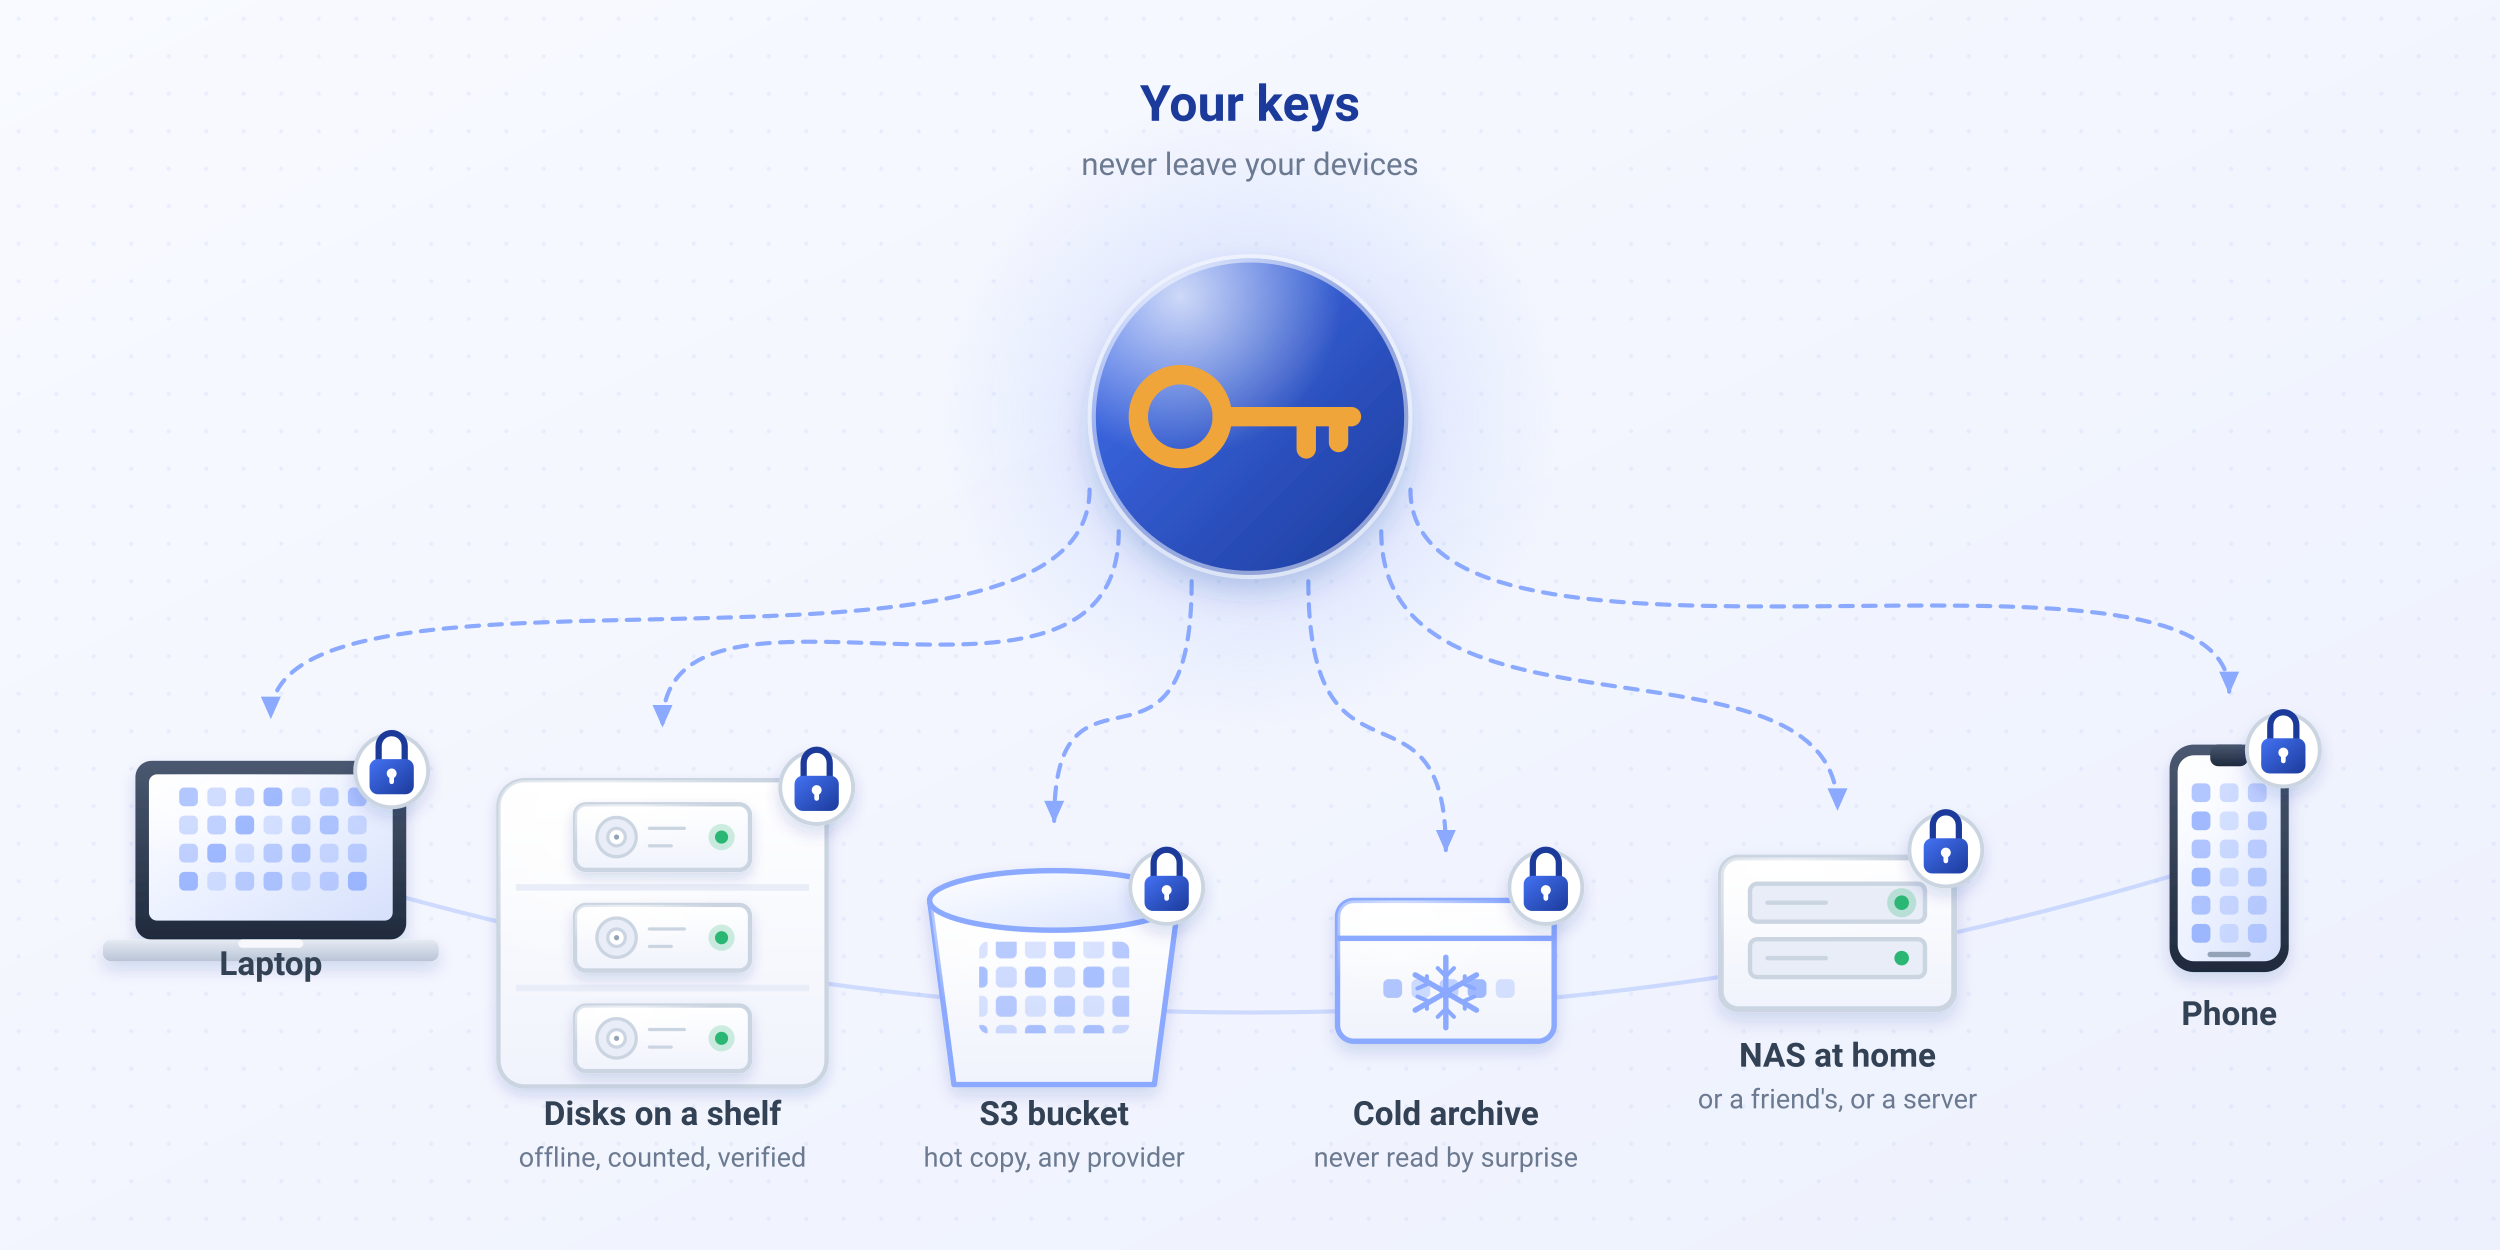
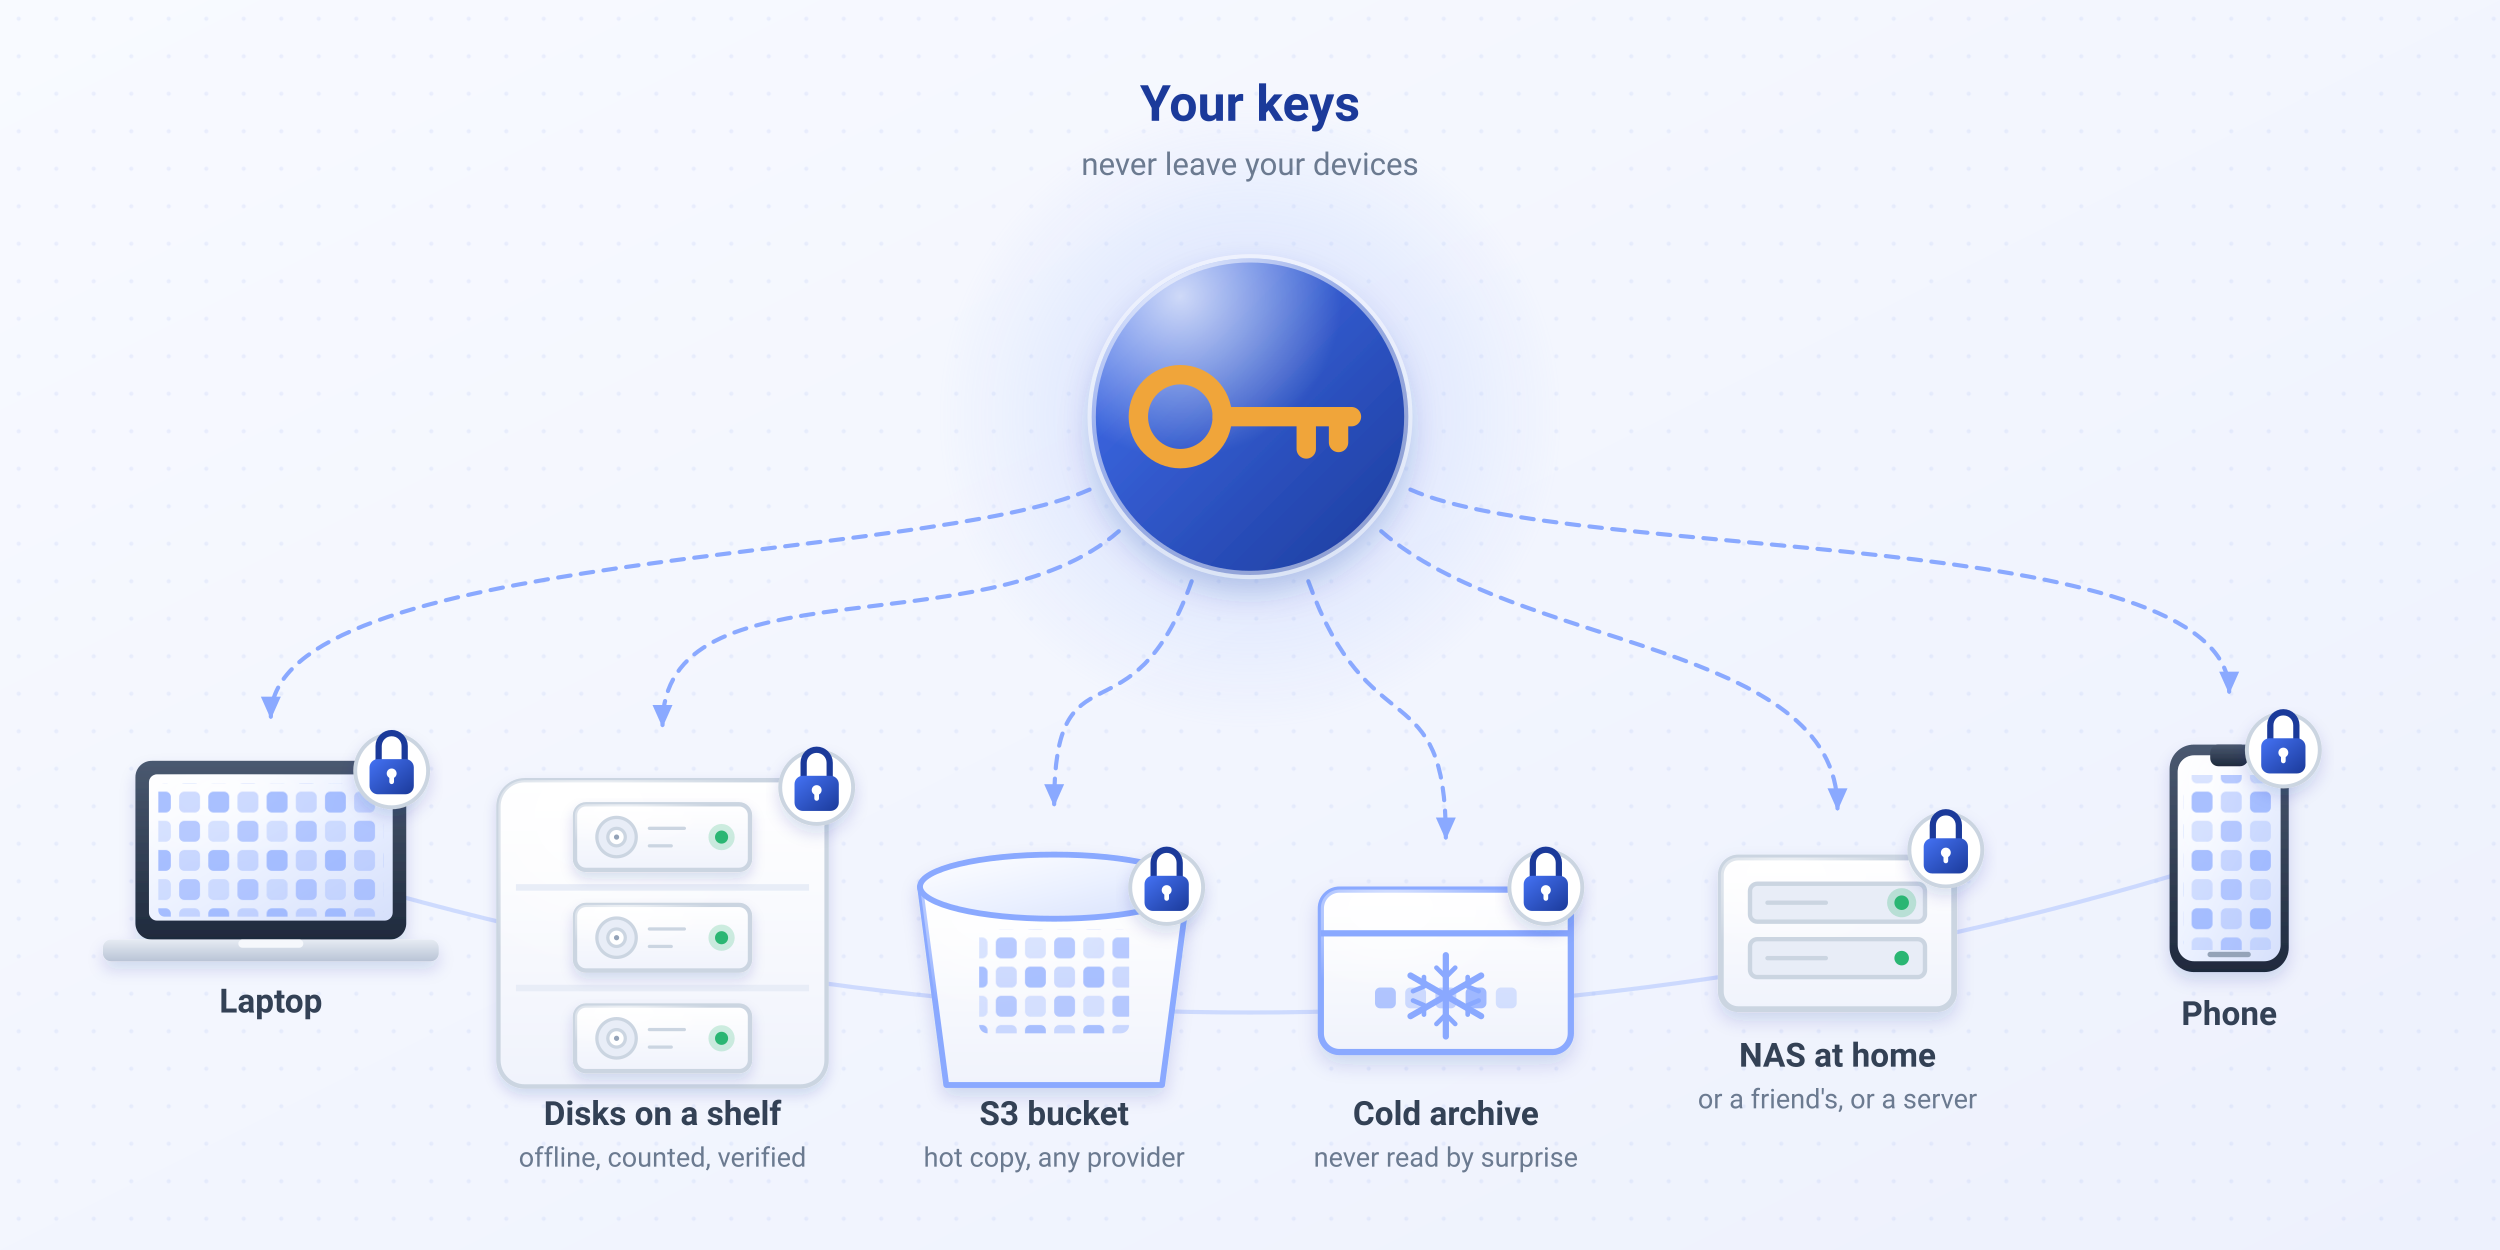
<svg xmlns="http://www.w3.org/2000/svg" viewBox="0 0 1200 600" width="1200" height="600" role="img" aria-labelledby="t d">
  <defs>
    <radialGradient id="glow" cx=".5" cy=".5" r=".5">
      <stop offset="0" stop-color="#8aa9ff" stop-opacity=".55" />
      <stop offset=".55" stop-color="#8aa9ff" stop-opacity=".16" />
      <stop offset="1" stop-color="#8aa9ff" stop-opacity="0" />
    </radialGradient>
    <filter id="shx" x="-30%" y="-30%" width="160%" height="180%">
      <feDropShadow dx="0" dy="8" stdDeviation="8" flood-color="#1b3a9a" flood-opacity=".22" />
    </filter>
    <linearGradient id="bg" x1="0" y1="0" x2="1" y2="1">
      <stop offset="0" stop-color="#f8faff" />
      <stop offset="1" stop-color="#edf1fd" />
    </linearGradient>
    <pattern id="dots" width="18" height="18" patternUnits="userSpaceOnUse">
      <circle cx="9" cy="9" r="1" fill="#2b57d6" fill-opacity=".07" />
    </pattern>
    <linearGradient id="pg" x1="0" y1="0" x2="1" y2="1">
      <stop offset="0" stop-color="#4472f4" />
      <stop offset="1" stop-color="#1b3a9a" />
    </linearGradient>
    <linearGradient id="wg" x1="0" y1="0" x2="0" y2="1">
      <stop offset="0" stop-color="#ffffff" />
      <stop offset="1" stop-color="#f0f3fc" />
    </linearGradient>
    <linearGradient id="sg" x1="0" y1="0" x2="1" y2="1">
      <stop offset="0" stop-color="#ffffff" />
      <stop offset=".55" stop-color="#eaf0ff" />
      <stop offset="1" stop-color="#d6e0fb" />
    </linearGradient>
    <linearGradient id="dg" x1="0" y1="0" x2="0" y2="1">
      <stop offset="0" stop-color="#4a5970" />
      <stop offset="1" stop-color="#1f2a3d" />
    </linearGradient>
    <linearGradient id="mg" x1="0" y1="0" x2="0" y2="1">
      <stop offset="0" stop-color="#e6ebf3" />
      <stop offset="1" stop-color="#b9c4d6" />
    </linearGradient>
    <radialGradient id="hl" cx=".28" cy=".12" r=".85">
      <stop offset="0" stop-color="#fff" stop-opacity=".75" />
      <stop offset=".6" stop-color="#fff" stop-opacity="0" />
    </radialGradient>
    <radialGradient id="cg" gradientUnits="userSpaceOnUse" cx="-14" cy="-26" r="72">
      <stop offset="0" stop-color="#ffffff" />
      <stop offset="1" stop-color="#e6ecfc" />
    </radialGradient>
    <filter id="sh" x="-20%" y="-20%" width="140%" height="170%">
      <feDropShadow dx="0" dy="3" stdDeviation="3" flood-color="#1b3a9a" flood-opacity=".15" />
    </filter>
    <marker id="ah" viewBox="0 0 10 10" refX="8" refY="5" markerWidth="6" markerHeight="6" orient="auto-start-reverse">
      <path d="M0 1 L9 5 L0 9 z" fill="#8aa9ff" />
    </marker>
    <marker id="ahp" viewBox="0 0 10 10" refX="8" refY="5" markerWidth="6" markerHeight="6" orient="auto-start-reverse">
      <path d="M0 1 L9 5 L0 9 z" fill="#2b57d6" />
    </marker>
    <pattern id="cb" width="28" height="28" patternUnits="userSpaceOnUse">
      <rect x="2" y="2" width="10" height="10" rx="2.5" fill="#8aa9ff" fill-opacity=".6" />
      <rect x="16" y="2" width="10" height="10" rx="2.5" fill="#8aa9ff" fill-opacity=".32" />
      <rect x="2" y="16" width="10" height="10" rx="2.5" fill="#8aa9ff" fill-opacity=".4" />
      <rect x="16" y="16" width="10" height="10" rx="2.5" fill="#8aa9ff" fill-opacity=".72" />
    </pattern>
    <g id="lock">
      <path d="M-5 -1 V-6.5 a5 5 0 0 1 10 0 V-1" fill="none" stroke="#1b3a9a" stroke-width="2.4" stroke-linecap="round" />
      <rect x="-8.5" y="-1.5" width="17" height="13.5" rx="3.2" fill="url(#pg)" />
      <circle cy="4" r="1.9" fill="#fff" />
      <rect x="-.9" y="4.5" width="1.8" height="3.6" rx=".9" fill="#fff" />
    </g>
    <g id="lockb">
      <circle r="14" fill="#fff" stroke="#cbd5e1" stroke-width="1.5" filter="url(#sh)" />
      <use href="#lock" y="-3" />
    </g>
    <g id="key" fill="none" stroke="#f0a53a" stroke-width="3" stroke-linecap="round" stroke-linejoin="round">
      <circle cx="-9.5" r="6.5" />
      <path d="M-3 0 H17 M10 0 v5 M15 0 v4" />
    </g>
    <g id="laptop" filter="url(#sh)">
      <rect x="-50" y="-36" width="100" height="66" rx="6" fill="url(#dg)" />
      <rect x="-45" y="-31" width="90" height="54" rx="3" fill="url(#sg)" />
      <rect x="-45" y="-31" width="90" height="54" rx="3" fill="url(#hl)" />
      <rect x="-62" y="30" width="124" height="8" rx="3" fill="url(#mg)" />
      <rect x="-12" y="30" width="24" height="3" rx="1.5" fill="#f6f8fc" />
    </g>
    <g id="phone" filter="url(#sh)">
      <rect x="-22" y="-42" width="44" height="84" rx="9" fill="url(#dg)" />
      <rect x="-19" y="-38" width="38" height="76" rx="6" fill="url(#sg)" />
      <rect x="-19" y="-38" width="38" height="76" rx="6" fill="url(#hl)" />
      <rect x="-7" y="-42" width="14" height="8" rx="3" fill="url(#dg)" />
      <rect x="-8" y="34.5" width="16" height="2" rx="1" fill="#94a3b8" />
    </g>
    <g id="disk" filter="url(#sh)">
      <rect x="-40" y="-15" width="80" height="30" rx="5" fill="url(#wg)" stroke="#cbd5e1" stroke-width="2" />
      <rect x="-40" y="-15" width="80" height="30" rx="5" fill="url(#hl)" />
      <circle cx="-21" r="9" fill="#e8edf7" stroke="#cbd5e1" stroke-width="1.5" />
      <circle cx="-21" r="4" fill="#fff" stroke="#cbd5e1" stroke-width="1.5" />
      <circle cx="-21" r="1.2" fill="#94a3b8" />
      <path d="M-6 -4 h16 M-6 4 h10" stroke="#cbd5e1" stroke-width="1.5" stroke-linecap="round" />
      <circle cx="27" r="6" fill="#2bb673" fill-opacity=".22" />
      <circle cx="27" r="3" fill="#2bb673" />
    </g>
    <g id="nas" filter="url(#sh)">
      <rect x="-40" y="-26" width="80" height="52" rx="6" fill="url(#wg)" stroke="#cbd5e1" stroke-width="2" />
      <rect x="-40" y="-26" width="80" height="52" rx="6" fill="url(#hl)" />
      <rect x="-30" y="-17" width="60" height="13" rx="2.5" fill="#e8edf7" stroke="#cbd5e1" stroke-width="1.5" />
      <rect x="-30" y="2" width="60" height="13" rx="2.5" fill="#e8edf7" stroke="#cbd5e1" stroke-width="1.5" />
      <path d="M-24 -10.5 h20 M-24 8.5 h20" stroke="#cbd5e1" stroke-width="1.5" stroke-linecap="round" />
      <circle cx="22" cy="-10.5" r="5" fill="#2bb673" fill-opacity=".25" />
      <circle cx="22" cy="-10.5" r="2.5" fill="#2bb673" />
      <circle cx="22" cy="8.5" r="2.5" fill="#2bb673" />
    </g>
    <g id="snow" fill="none" stroke="#8aa9ff" stroke-linecap="round" stroke-linejoin="round">
      <path d="M0 -13 V13 M-11.3 -6.5 L11.3 6.5 M-11.3 6.5 L11.3 -6.5" stroke-width="2" />
      <path d="M-3 -9 L0 -6 L3 -9 M-3 9 L0 6 L3 9 M-10.5 -1.5 L-7 -3 L-7 -6 M10.5 1.5 L7 3 L7 6 M-10.5 1.5 L-7 3 L-7 6 M10.5 -1.5 L7 -3 L7 -6" stroke-width="1.5" />
    </g>
    <g id="archive" filter="url(#sh)">
      <rect x="-40" y="-26" width="80" height="52" rx="6" fill="url(#wg)" stroke="#8aa9ff" stroke-width="2" />
      <rect x="-40" y="-26" width="80" height="52" rx="6" fill="url(#hl)" />
      <path d="M-40 -12 H40" stroke="#8aa9ff" stroke-width="2" />
      <use href="#snow" y="8" />
    </g>
    <g id="bucket" filter="url(#sh)">
      <path d="M-46 -26 L-37 42 H37 L46 -26z" fill="url(#wg)" stroke="#8aa9ff" stroke-width="2" stroke-linejoin="round" />
      <path d="M-46 -26 L-37 42 H37 L46 -26z" fill="url(#hl)" />
      <ellipse cx="0" cy="-26" rx="46" ry="11" fill="url(#sg)" stroke="#8aa9ff" stroke-width="2" />
    </g>
    <g id="shelf">
      <rect x="-75" y="-70" width="150" height="140" rx="12" fill="url(#wg)" stroke="#cbd5e1" stroke-width="2" filter="url(#sh)" />
      <rect x="-75" y="-70" width="150" height="140" rx="12" fill="url(#hl)" />
      <path d="M-67 -21 H67 M-67 25 H67" stroke="#e8edf7" stroke-width="3" />
      <use href="#disk" y="-44" />
      <use href="#disk" y="2" />
      <use href="#disk" y="48" />
    </g>
  </defs>
  <style>text{font-family:system-ui,-apple-system,'Segoe UI',Roboto,Helvetica,Arial,sans-serif}.t{font-size:14px;font-weight:600;fill:#334155}.s{font-size:12px;fill:#6b7a90}.n{font-size:12px;fill:#334155}.w{font-size:12px;font-weight:600;fill:#fff}.d{stroke:#8aa9ff;stroke-width:2;stroke-dasharray:6 5;fill:none;stroke-linecap:round;marker-end:url(#ah)}.dd{stroke:#8aa9ff;stroke-width:2;stroke-dasharray:6 5;fill:none;stroke-linecap:round;marker-end:url(#ah);marker-start:url(#ah)}.l{stroke:#2b57d6;stroke-width:2;fill:none;stroke-linecap:round;marker-end:url(#ahp);marker-start:url(#ahp)}.tr{stroke:#cbd5e1;stroke-width:2;stroke-dasharray:7 6;fill:none;stroke-linecap:round}.m{text-anchor:middle}.e{text-anchor:end}</style>
  <rect width="1200" height="600" fill="url(#bg)" />
  <rect width="1200" height="600" fill="url(#dots)" />
  <path d="M130 412 Q 600 560 1070 412" fill="none" stroke="#8aa9ff" stroke-opacity=".35" stroke-width="2" />
-   <path class="d" d="M523 235 C 523 345, 130 254, 130 344" />
-   <path class="d" d="M537 255 C 537 365, 318 258, 318 348" />
-   <path class="d" d="M572 279 C 572 389, 506 304, 506 394" />
-   <path class="d" d="M628 279 C 628 389, 694 318, 694 408" />
-   <path class="d" d="M663 255 C 663 365, 882 298, 882 388" />
-   <path class="d" d="M677 235 C 677 345, 1070 242, 1070 332" />
+   <path class="d" d="M523 235 C 445 270, 130 264, 130 344" />
+   <path class="d" d="M537 255 C 472 312, 318 268, 318 348" />
+   <path class="d" d="M572 279 C 543 360, 506 306, 506 386" />
+   <path class="d" d="M628 279 C 657 360, 694 322, 694 402" />
+   <path class="d" d="M663 255 C 728 312, 882 308, 882 388" />
+   <path class="d" d="M677 235 C 755 270, 1070 252, 1070 332" />
  <use href="#laptop" transform="translate(130 412) scale(1.3)" />
-   <text x="130" y="468" class="m" style="font-size:16px;font-weight:600;fill:#334155">Laptop</text>
+   <text x="130" y="486" class="m" style="font-size:16px;font-weight:600;fill:#334155">Laptop</text>
  <use href="#shelf" transform="translate(318 448) scale(1.05)" />
  <text x="318" y="540" class="m" style="font-size:16px;font-weight:600;fill:#334155">Disks on a shelf</text>
  <text x="318" y="560" class="m" style="font-size:13px;font-weight:400;fill:#6b7a90">offline, counted, verified</text>
-   <use href="#bucket" transform="translate(506 466) scale(1.3)" />
+   <use href="#bucket" transform="translate(506 462) scale(1.4)" />
  <text x="506" y="540" class="m" style="font-size:16px;font-weight:600;fill:#334155">S3 bucket</text>
  <text x="506" y="560" class="m" style="font-size:13px;font-weight:400;fill:#6b7a90">hot copy, any provider</text>
-   <use href="#archive" transform="translate(694 466) scale(1.3)" />
+   <use href="#archive" transform="translate(694 466) scale(1.5)" />
  <text x="694" y="540" class="m" style="font-size:16px;font-weight:600;fill:#334155">Cold archive</text>
  <text x="694" y="560" class="m" style="font-size:13px;font-weight:400;fill:#6b7a90">never read by surprise</text>
  <use href="#nas" transform="translate(882 448) scale(1.4)" />
  <text x="882" y="512" class="m" style="font-size:16px;font-weight:600;fill:#334155">NAS at home</text>
  <text x="882" y="532" class="m" style="font-size:13px;font-weight:400;fill:#6b7a90">or a friend's, or a server</text>
  <use href="#phone" transform="translate(1070 412) scale(1.3)" />
  <text x="1070" y="492" class="m" style="font-size:16px;font-weight:600;fill:#334155">Phone</text>
-   <rect x="86.0" y="378.0" width="9" height="9" rx="2.5" fill="#8aa9ff" fill-opacity=".65" />
-   <rect x="99.5" y="378.0" width="9" height="9" rx="2.5" fill="#8aa9ff" fill-opacity=".38" />
-   <rect x="113.0" y="378.0" width="9" height="9" rx="2.5" fill="#8aa9ff" fill-opacity=".5" />
-   <rect x="126.5" y="378.0" width="9" height="9" rx="2.5" fill="#8aa9ff" fill-opacity=".8" />
-   <rect x="140.0" y="378.0" width="9" height="9" rx="2.5" fill="#8aa9ff" fill-opacity=".32" />
-   <rect x="153.5" y="378.0" width="9" height="9" rx="2.5" fill="#8aa9ff" fill-opacity=".55" />
-   <rect x="167.0" y="378.0" width="9" height="9" rx="2.5" fill="#8aa9ff" fill-opacity=".65" />
-   <rect x="86.0" y="391.5" width="9" height="9" rx="2.5" fill="#8aa9ff" fill-opacity=".38" />
-   <rect x="99.5" y="391.5" width="9" height="9" rx="2.5" fill="#8aa9ff" fill-opacity=".5" />
-   <rect x="113.0" y="391.5" width="9" height="9" rx="2.5" fill="#8aa9ff" fill-opacity=".8" />
-   <rect x="126.5" y="391.5" width="9" height="9" rx="2.5" fill="#8aa9ff" fill-opacity=".32" />
-   <rect x="140.0" y="391.5" width="9" height="9" rx="2.5" fill="#8aa9ff" fill-opacity=".55" />
-   <rect x="153.5" y="391.5" width="9" height="9" rx="2.5" fill="#8aa9ff" fill-opacity=".65" />
-   <rect x="167.0" y="391.5" width="9" height="9" rx="2.5" fill="#8aa9ff" fill-opacity=".38" />
-   <rect x="86.0" y="405.0" width="9" height="9" rx="2.5" fill="#8aa9ff" fill-opacity=".5" />
-   <rect x="99.5" y="405.0" width="9" height="9" rx="2.5" fill="#8aa9ff" fill-opacity=".8" />
-   <rect x="113.0" y="405.0" width="9" height="9" rx="2.5" fill="#8aa9ff" fill-opacity=".32" />
-   <rect x="126.5" y="405.0" width="9" height="9" rx="2.5" fill="#8aa9ff" fill-opacity=".55" />
-   <rect x="140.0" y="405.0" width="9" height="9" rx="2.5" fill="#8aa9ff" fill-opacity=".65" />
-   <rect x="153.5" y="405.0" width="9" height="9" rx="2.5" fill="#8aa9ff" fill-opacity=".38" />
-   <rect x="167.0" y="405.0" width="9" height="9" rx="2.5" fill="#8aa9ff" fill-opacity=".5" />
-   <rect x="86.0" y="418.5" width="9" height="9" rx="2.5" fill="#8aa9ff" fill-opacity=".8" />
-   <rect x="99.5" y="418.5" width="9" height="9" rx="2.5" fill="#8aa9ff" fill-opacity=".32" />
-   <rect x="113.0" y="418.5" width="9" height="9" rx="2.5" fill="#8aa9ff" fill-opacity=".55" />
-   <rect x="126.5" y="418.5" width="9" height="9" rx="2.5" fill="#8aa9ff" fill-opacity=".65" />
-   <rect x="140.0" y="418.5" width="9" height="9" rx="2.5" fill="#8aa9ff" fill-opacity=".38" />
-   <rect x="153.5" y="418.5" width="9" height="9" rx="2.5" fill="#8aa9ff" fill-opacity=".5" />
-   <rect x="167.0" y="418.5" width="9" height="9" rx="2.5" fill="#8aa9ff" fill-opacity=".8" />
-   <rect x="1052.0" y="376.0" width="9" height="9" rx="2.5" fill="#8aa9ff" fill-opacity=".65" />
-   <rect x="1065.5" y="376.0" width="9" height="9" rx="2.5" fill="#8aa9ff" fill-opacity=".38" />
-   <rect x="1079.0" y="376.0" width="9" height="9" rx="2.5" fill="#8aa9ff" fill-opacity=".5" />
-   <rect x="1052.0" y="389.5" width="9" height="9" rx="2.5" fill="#8aa9ff" fill-opacity=".8" />
-   <rect x="1065.5" y="389.5" width="9" height="9" rx="2.5" fill="#8aa9ff" fill-opacity=".32" />
-   <rect x="1079.0" y="389.5" width="9" height="9" rx="2.5" fill="#8aa9ff" fill-opacity=".55" />
-   <rect x="1052.0" y="403.0" width="9" height="9" rx="2.5" fill="#8aa9ff" fill-opacity=".65" />
-   <rect x="1065.5" y="403.0" width="9" height="9" rx="2.5" fill="#8aa9ff" fill-opacity=".38" />
-   <rect x="1079.0" y="403.0" width="9" height="9" rx="2.5" fill="#8aa9ff" fill-opacity=".5" />
-   <rect x="1052.0" y="416.5" width="9" height="9" rx="2.5" fill="#8aa9ff" fill-opacity=".8" />
-   <rect x="1065.5" y="416.5" width="9" height="9" rx="2.5" fill="#8aa9ff" fill-opacity=".32" />
-   <rect x="1079.0" y="416.5" width="9" height="9" rx="2.5" fill="#8aa9ff" fill-opacity=".55" />
-   <rect x="1052.0" y="430.0" width="9" height="9" rx="2.5" fill="#8aa9ff" fill-opacity=".65" />
-   <rect x="1065.5" y="430.0" width="9" height="9" rx="2.5" fill="#8aa9ff" fill-opacity=".38" />
-   <rect x="1079.0" y="430.0" width="9" height="9" rx="2.5" fill="#8aa9ff" fill-opacity=".5" />
-   <rect x="1052.0" y="443.5" width="9" height="9" rx="2.5" fill="#8aa9ff" fill-opacity=".8" />
-   <rect x="1065.5" y="443.5" width="9" height="9" rx="2.5" fill="#8aa9ff" fill-opacity=".32" />
-   <rect x="1079.0" y="443.5" width="9" height="9" rx="2.5" fill="#8aa9ff" fill-opacity=".55" />
-   <rect x="470" y="452" width="72" height="44" rx="4" fill="url(#cb)" />
-   <rect x="664.0" y="470.0" width="9" height="9" rx="2.5" fill="#8aa9ff" fill-opacity=".65" />
-   <rect x="677.5" y="470.0" width="9" height="9" rx="2.5" fill="#8aa9ff" fill-opacity=".38" />
-   <rect x="691.0" y="470.0" width="9" height="9" rx="2.5" fill="#8aa9ff" fill-opacity=".5" />
-   <rect x="704.5" y="470.0" width="9" height="9" rx="2.5" fill="#8aa9ff" fill-opacity=".8" />
-   <rect x="718.0" y="470.0" width="9" height="9" rx="2.5" fill="#8aa9ff" fill-opacity=".32" />
+   <rect x="76" y="376" width="108" height="64" rx="3" fill="url(#cb)" />
+   <rect x="1048" y="372" width="44" height="84" rx="4" fill="url(#cb)" />
+   <rect x="470" y="446" width="72" height="50" rx="4" fill="url(#cb)" />
+   <rect x="660.0" y="474.0" width="10" height="10" rx="2.5" fill="#8aa9ff" fill-opacity=".65" />
+   <rect x="674.5" y="474.0" width="10" height="10" rx="2.5" fill="#8aa9ff" fill-opacity=".38" />
+   <rect x="689.0" y="474.0" width="10" height="10" rx="2.5" fill="#8aa9ff" fill-opacity=".5" />
+   <rect x="703.5" y="474.0" width="10" height="10" rx="2.5" fill="#8aa9ff" fill-opacity=".8" />
+   <rect x="718.0" y="474.0" width="10" height="10" rx="2.5" fill="#8aa9ff" fill-opacity=".32" />
  <use href="#lockb" transform="translate(188 370) scale(1.25)" />
  <use href="#lockb" transform="translate(392 378) scale(1.25)" />
  <use href="#lockb" transform="translate(560 426) scale(1.25)" />
  <use href="#lockb" transform="translate(742 426) scale(1.25)" />
  <use href="#lockb" transform="translate(934 408) scale(1.25)" />
  <use href="#lockb" transform="translate(1096 360) scale(1.25)" />
  <circle cx="600" cy="200" r="150" fill="url(#glow)" />
  <circle cx="600" cy="200" r="76" fill="url(#pg)" filter="url(#shx)" />
  <circle cx="600" cy="200" r="76" fill="url(#hl)" />
  <circle cx="600" cy="200" r="76" fill="none" stroke="#fff" stroke-opacity=".5" stroke-width="4" />
  <use href="#key" transform="translate(596 200) scale(3.1)" />
  <text x="600" y="58" class="m" style="font-size:24px;font-weight:700;fill:#1b3a9a">Your keys</text>
  <text x="600" y="84" class="m" style="font-size:15px;font-weight:400;fill:#6b7a90">never leave your devices</text>
</svg>
